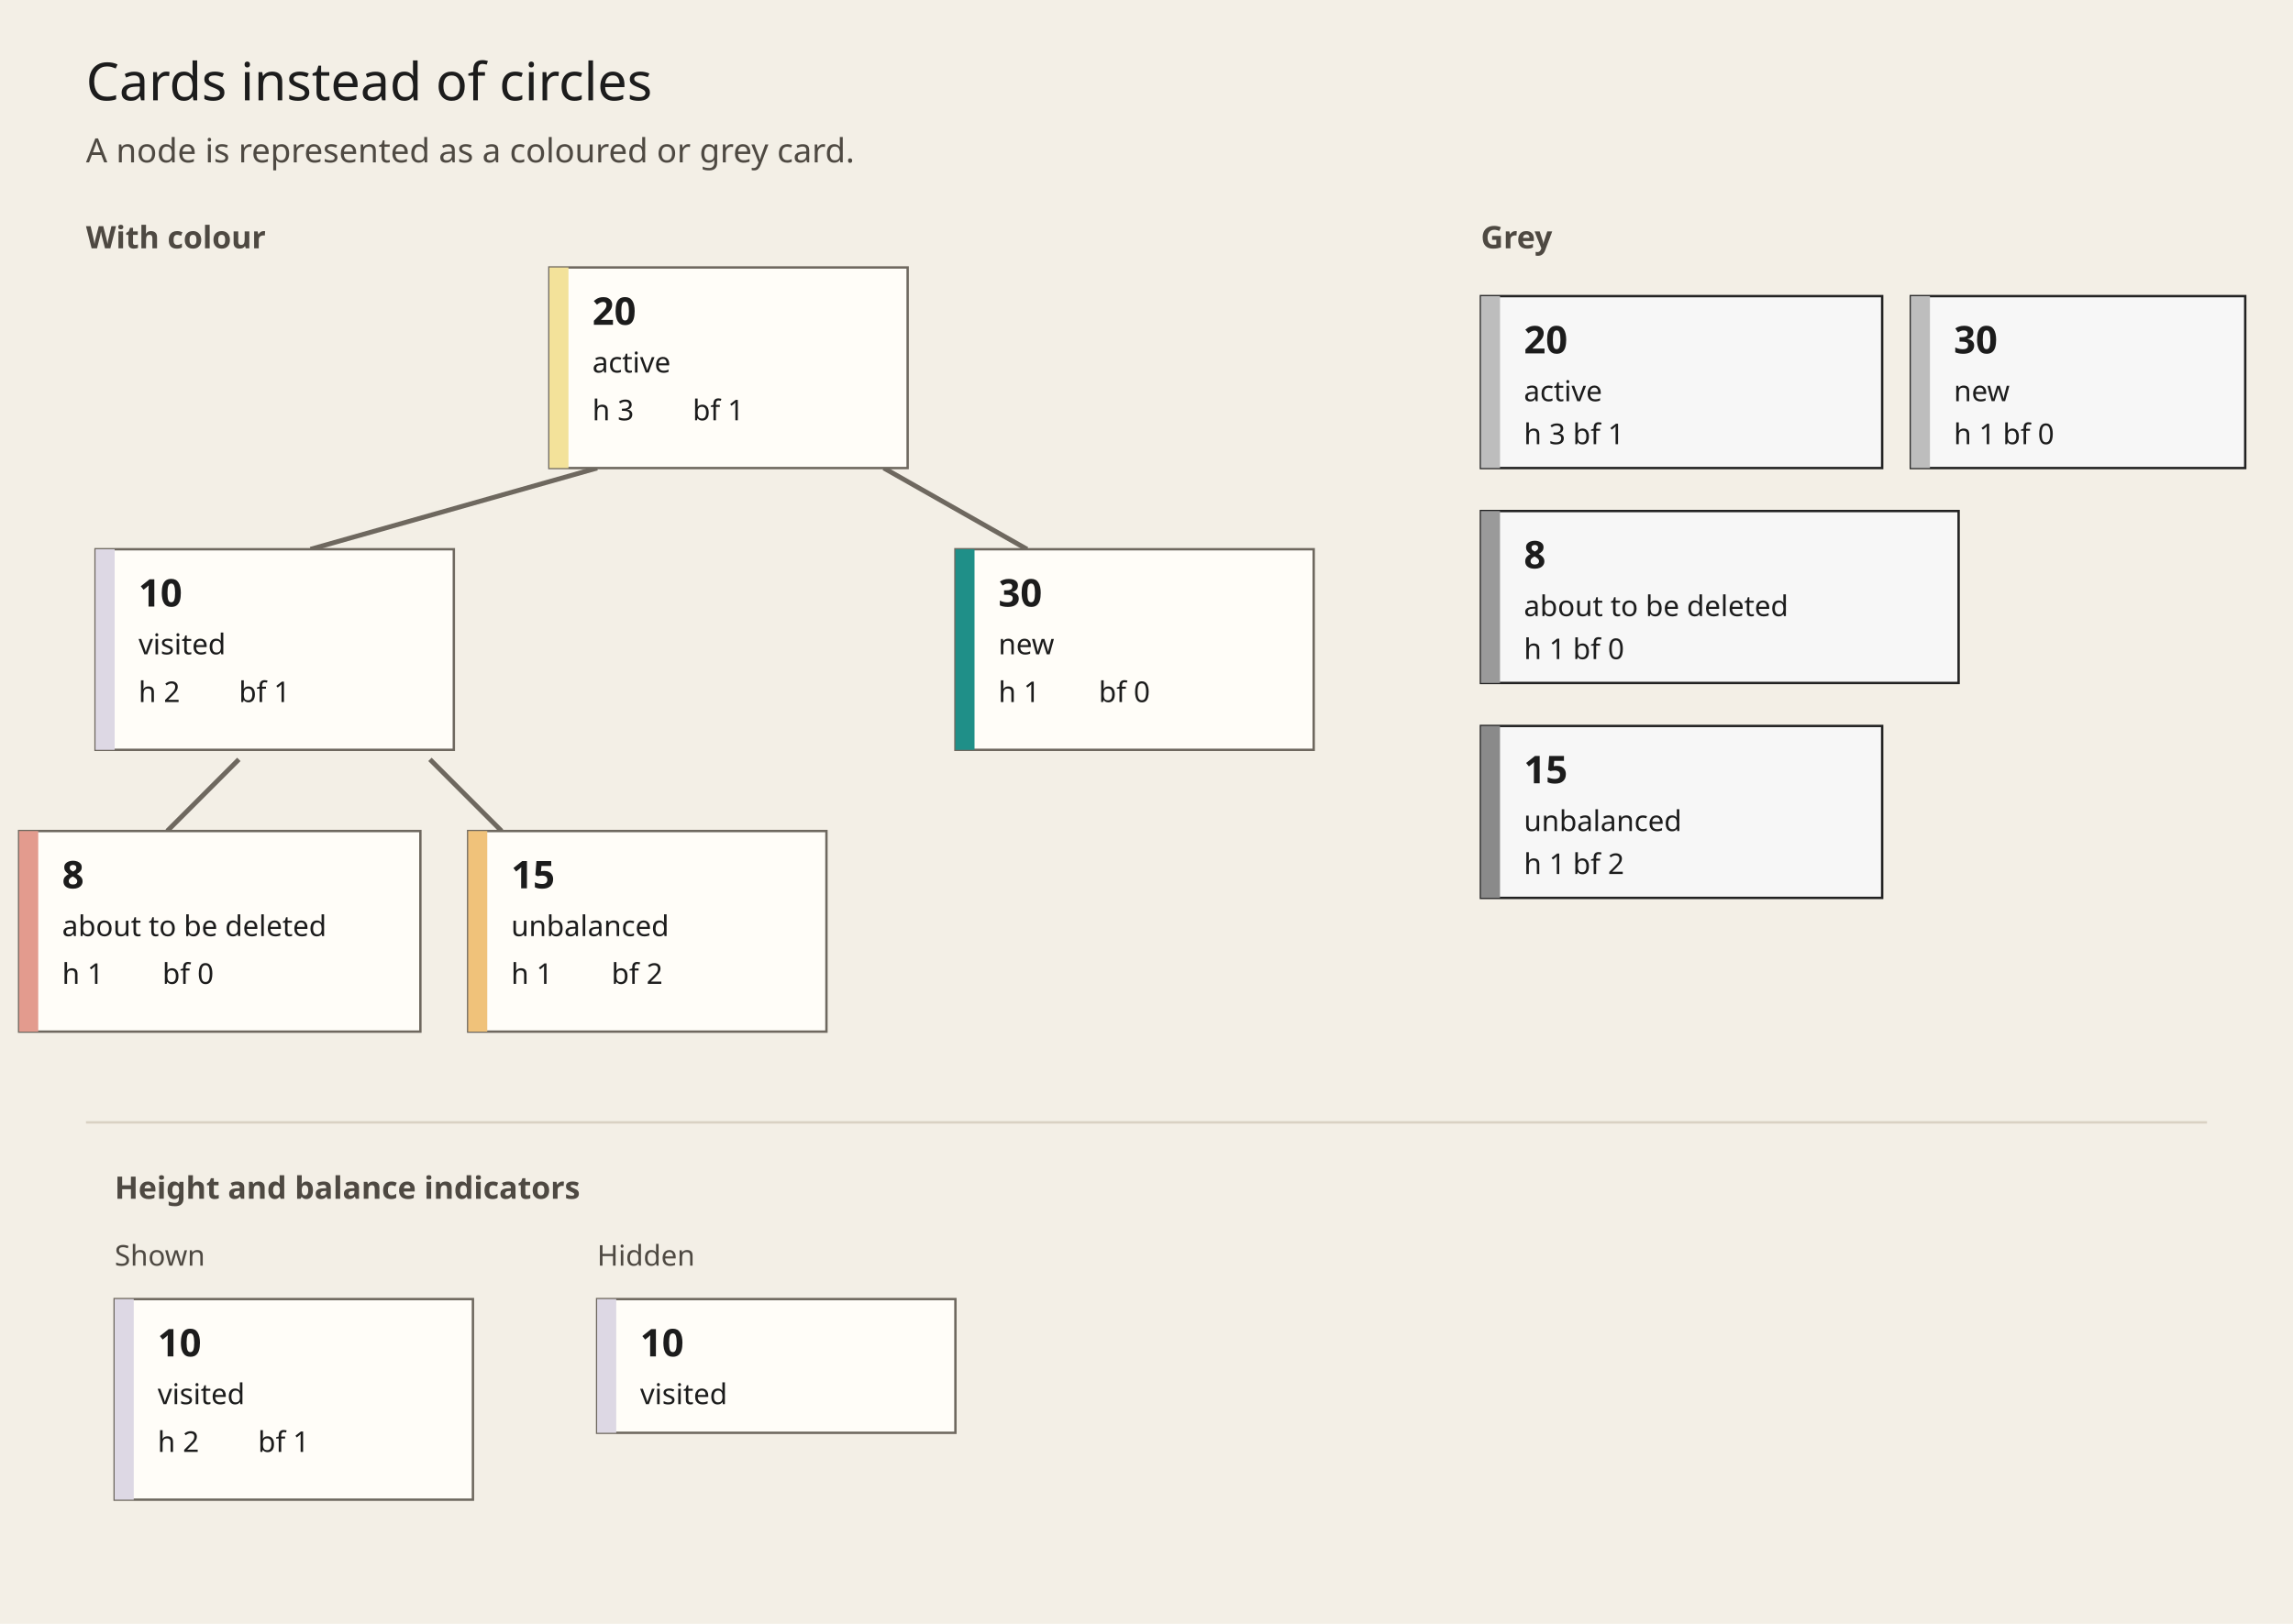
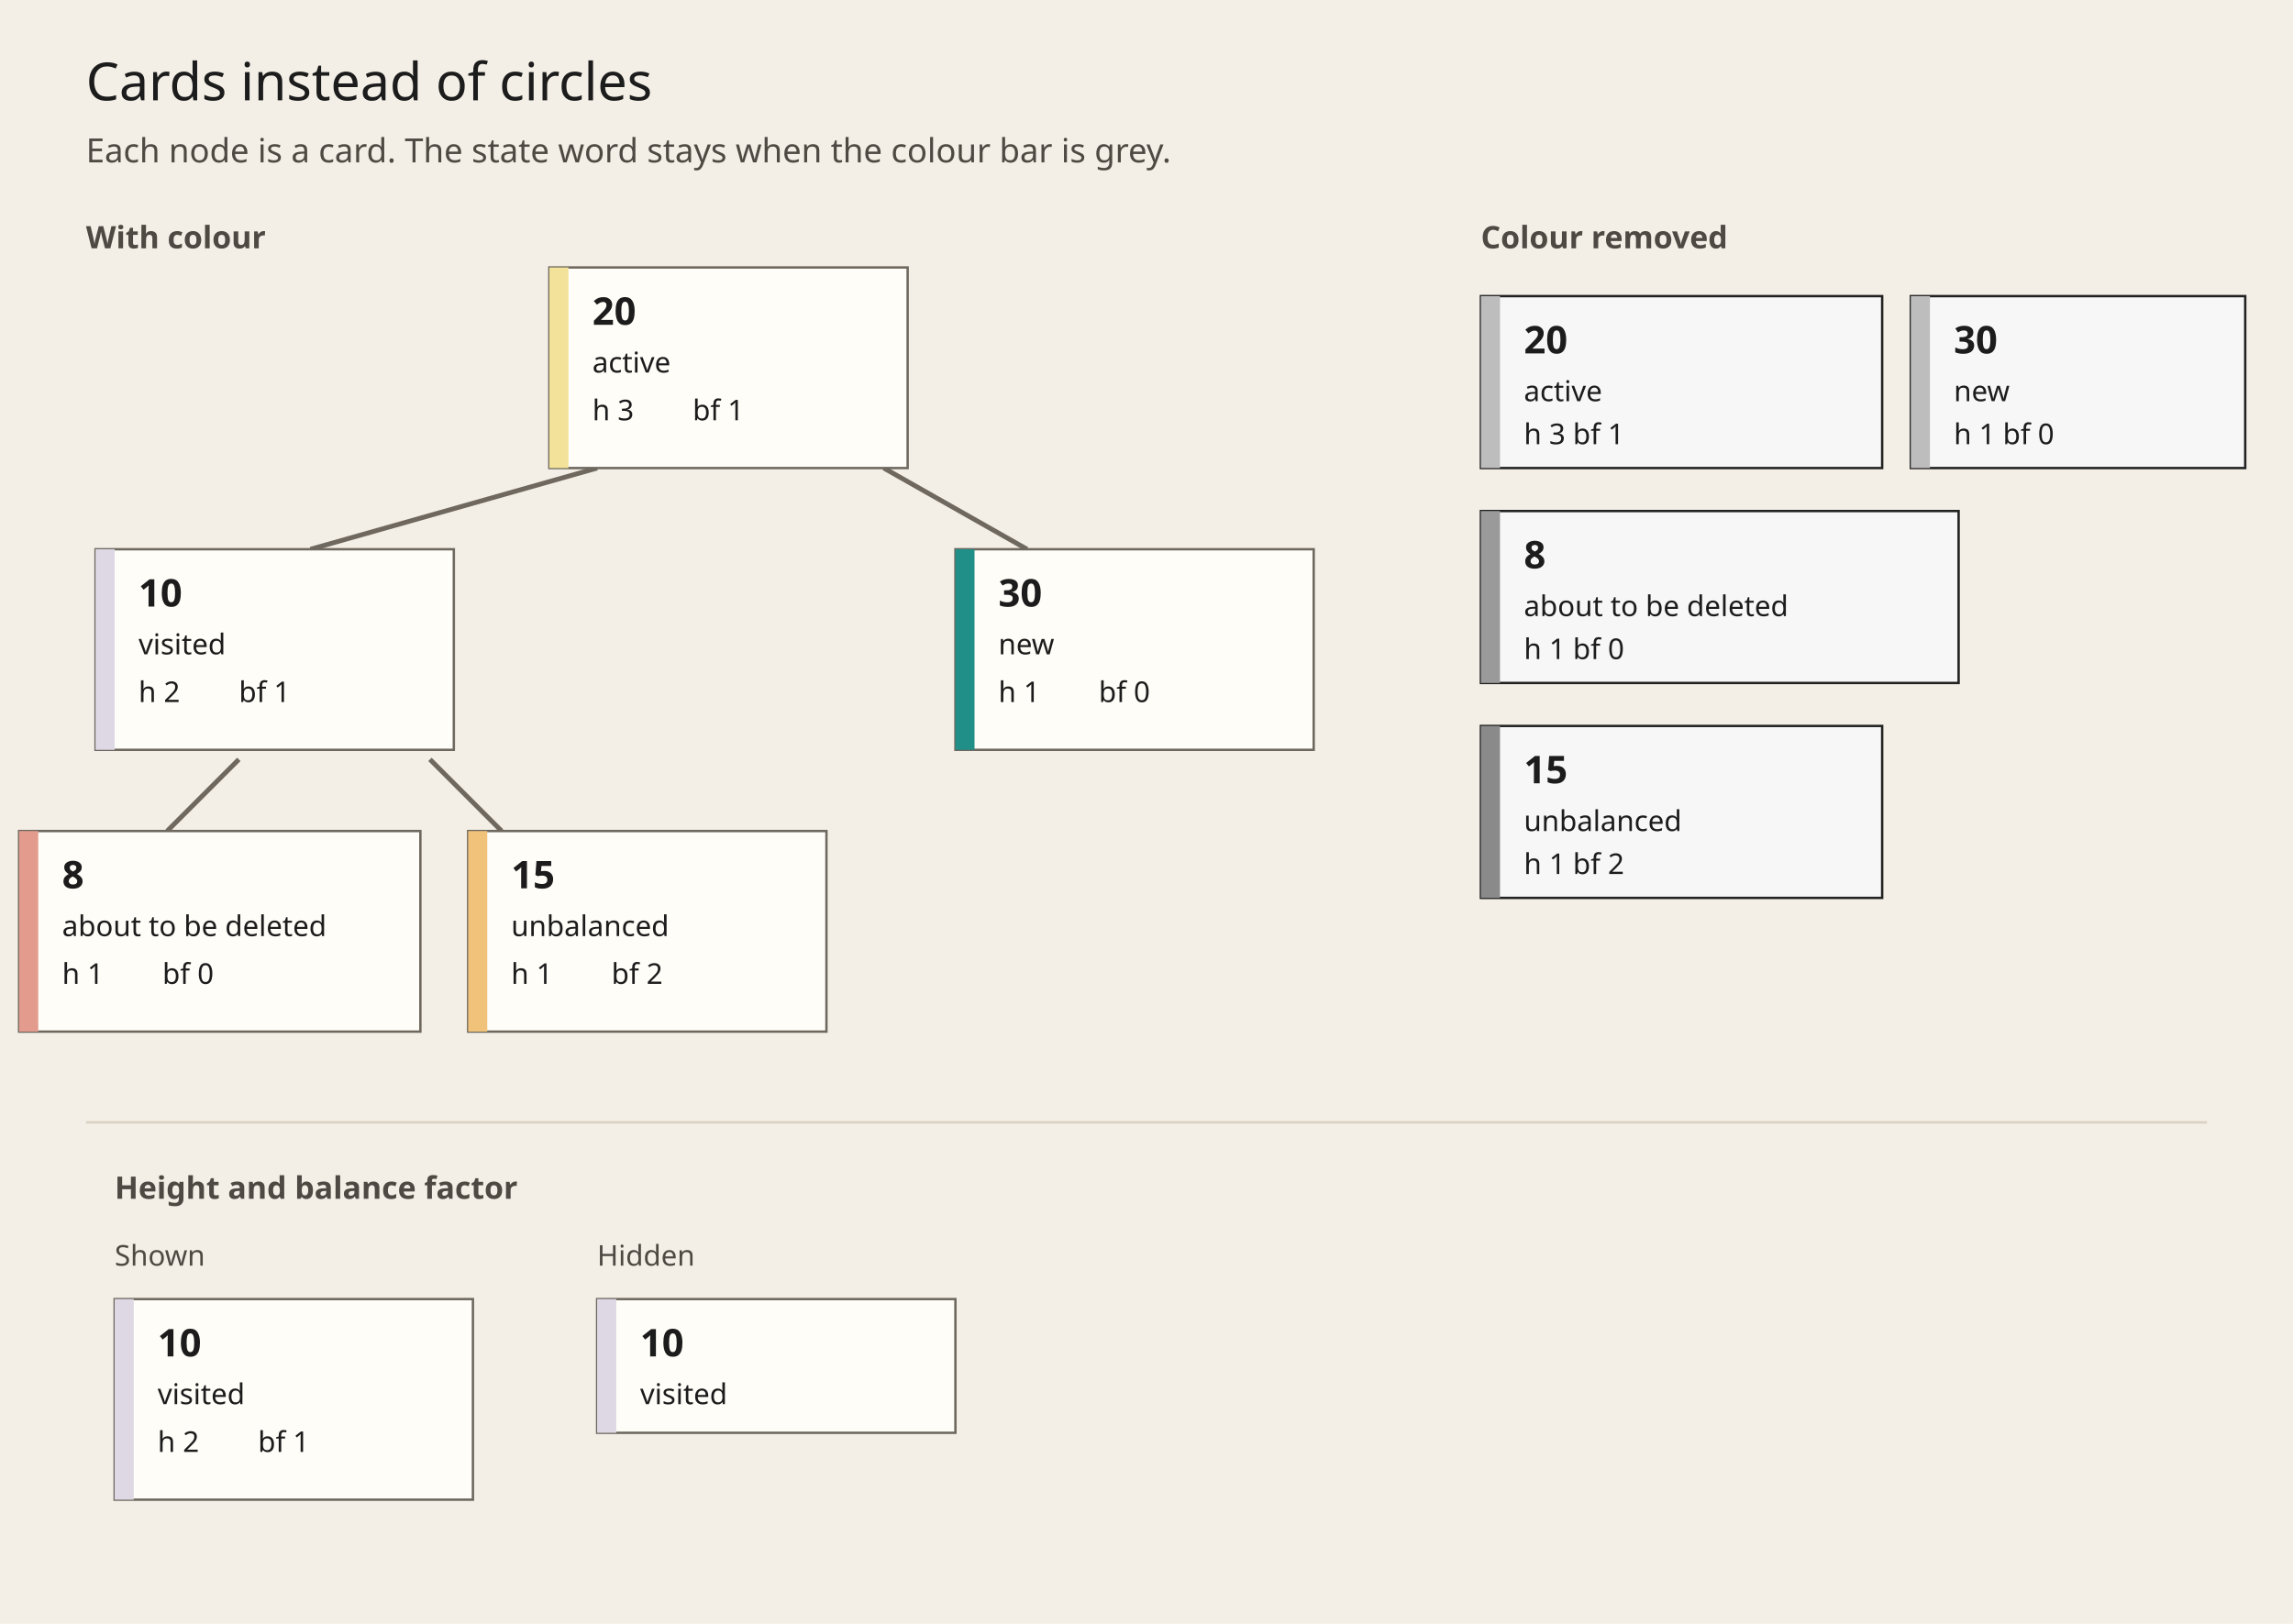
<svg xmlns="http://www.w3.org/2000/svg" viewBox="0 0 960 680" font-family="ui-sans-serif, system-ui, sans-serif">
  <rect width="960" height="680" fill="#f3efe6" />
  <text x="36" y="42" font-size="22" fill="#1c1c1c">Cards instead of circles</text>
-   <text x="36" y="68" font-size="14" fill="#4e4942">A node is represented as a coloured or grey card.</text>
+   <text x="36" y="68" font-size="14" fill="#4e4942">Each node is a card. The state word stays when the colour bar is grey.</text>
  <text x="36" y="104" font-size="13" font-weight="600" fill="#4e4942">With colour</text>
  <g stroke="#6e685f" stroke-width="2" fill="none">
    <line x1="250" y1="196" x2="130" y2="230" />
    <line x1="370" y1="196" x2="430" y2="230" />
    <line x1="100" y1="318" x2="70" y2="348" />
    <line x1="180" y1="318" x2="210" y2="348" />
  </g>
  <g font-size="12" fill="#1c1c1c">
    <rect x="230" y="112" width="150" height="84" fill="#fffdf8" stroke="#6e685f" />
    <rect x="230" y="112" width="8" height="84" fill="#f3e29a" />
    <text x="248" y="136" font-size="16" font-weight="600">20</text>
    <text x="248" y="156">active</text>
    <text x="248" y="176">h 3</text>
    <text x="290" y="176">bf 1</text>
    <rect x="40" y="230" width="150" height="84" fill="#fffdf8" stroke="#6e685f" />
    <rect x="40" y="230" width="8" height="84" fill="#ddd8e4" />
    <text x="58" y="254" font-size="16" font-weight="600">10</text>
    <text x="58" y="274">visited</text>
    <text x="58" y="294">h 2</text>
    <text x="100" y="294">bf 1</text>
    <rect x="400" y="230" width="150" height="84" fill="#fffdf8" stroke="#6e685f" />
    <rect x="400" y="230" width="8" height="84" fill="#1f8f88" />
    <text x="418" y="254" font-size="16" font-weight="600">30</text>
    <text x="418" y="274">new</text>
    <text x="418" y="294">h 1</text>
    <text x="460" y="294">bf 0</text>
    <rect x="8" y="348" width="168" height="84" fill="#fffdf8" stroke="#6e685f" />
    <rect x="8" y="348" width="8" height="84" fill="#e39b8e" />
    <text x="26" y="372" font-size="16" font-weight="600">8</text>
    <text x="26" y="392">about to be deleted</text>
    <text x="26" y="412">h 1</text>
    <text x="68" y="412">bf 0</text>
    <rect x="196" y="348" width="150" height="84" fill="#fffdf8" stroke="#6e685f" />
    <rect x="196" y="348" width="8" height="84" fill="#f0c27a" />
    <text x="214" y="372" font-size="16" font-weight="600">15</text>
    <text x="214" y="392">unbalanced</text>
    <text x="214" y="412">h 1</text>
    <text x="256" y="412">bf 2</text>
  </g>
-   <text x="620" y="104" font-size="13" font-weight="600" fill="#4e4942">Grey</text>
+   <text x="620" y="104" font-size="13" font-weight="600" fill="#4e4942">Colour removed</text>
  <g font-size="12" fill="#1c1c1c">
    <rect x="620" y="124" width="168" height="72" fill="#f7f7f7" stroke="#222" />
    <rect x="620" y="124" width="8" height="72" fill="#bdbdbd" />
    <text x="638" y="148" font-size="16" font-weight="600">20</text>
    <text x="638" y="168">active</text>
    <text x="638" y="186">h 3   bf 1</text>
    <rect x="800" y="124" width="140" height="72" fill="#f7f7f7" stroke="#222" />
    <rect x="800" y="124" width="8" height="72" fill="#bdbdbd" />
    <text x="818" y="148" font-size="16" font-weight="600">30</text>
    <text x="818" y="168">new</text>
    <text x="818" y="186">h 1   bf 0</text>
    <rect x="620" y="214" width="200" height="72" fill="#f7f7f7" stroke="#222" />
    <rect x="620" y="214" width="8" height="72" fill="#9a9a9a" />
    <text x="638" y="238" font-size="16" font-weight="600">8</text>
    <text x="638" y="258">about to be deleted</text>
    <text x="638" y="276">h 1   bf 0</text>
    <rect x="620" y="304" width="168" height="72" fill="#f7f7f7" stroke="#222" />
    <rect x="620" y="304" width="8" height="72" fill="#8a8a8a" />
    <text x="638" y="328" font-size="16" font-weight="600">15</text>
    <text x="638" y="348">unbalanced</text>
    <text x="638" y="366">h 1   bf 2</text>
  </g>
  <line x1="36" y1="470" x2="924" y2="470" stroke="#d9d1c3" />
-   <text x="48" y="502" font-size="13" font-weight="600" fill="#4e4942">Height and balance indicators</text>
+   <text x="48" y="502" font-size="13" font-weight="600" fill="#4e4942">Height and balance factor</text>
  <text x="48" y="530" font-size="12" fill="#4e4942">Shown</text>
  <g font-size="12" fill="#1c1c1c">
    <rect x="48" y="544" width="150" height="84" fill="#fffdf8" stroke="#6e685f" />
    <rect x="48" y="544" width="8" height="84" fill="#ddd8e4" />
    <text x="66" y="568" font-size="16" font-weight="600">10</text>
    <text x="66" y="588">visited</text>
    <text x="66" y="608">h 2</text>
    <text x="108" y="608">bf 1</text>
  </g>
  <text x="250" y="530" font-size="12" fill="#4e4942">Hidden</text>
  <g font-size="12" fill="#1c1c1c">
    <rect x="250" y="544" width="150" height="56" fill="#fffdf8" stroke="#6e685f" />
    <rect x="250" y="544" width="8" height="56" fill="#ddd8e4" />
    <text x="268" y="568" font-size="16" font-weight="600">10</text>
    <text x="268" y="588">visited</text>
  </g>
</svg>
